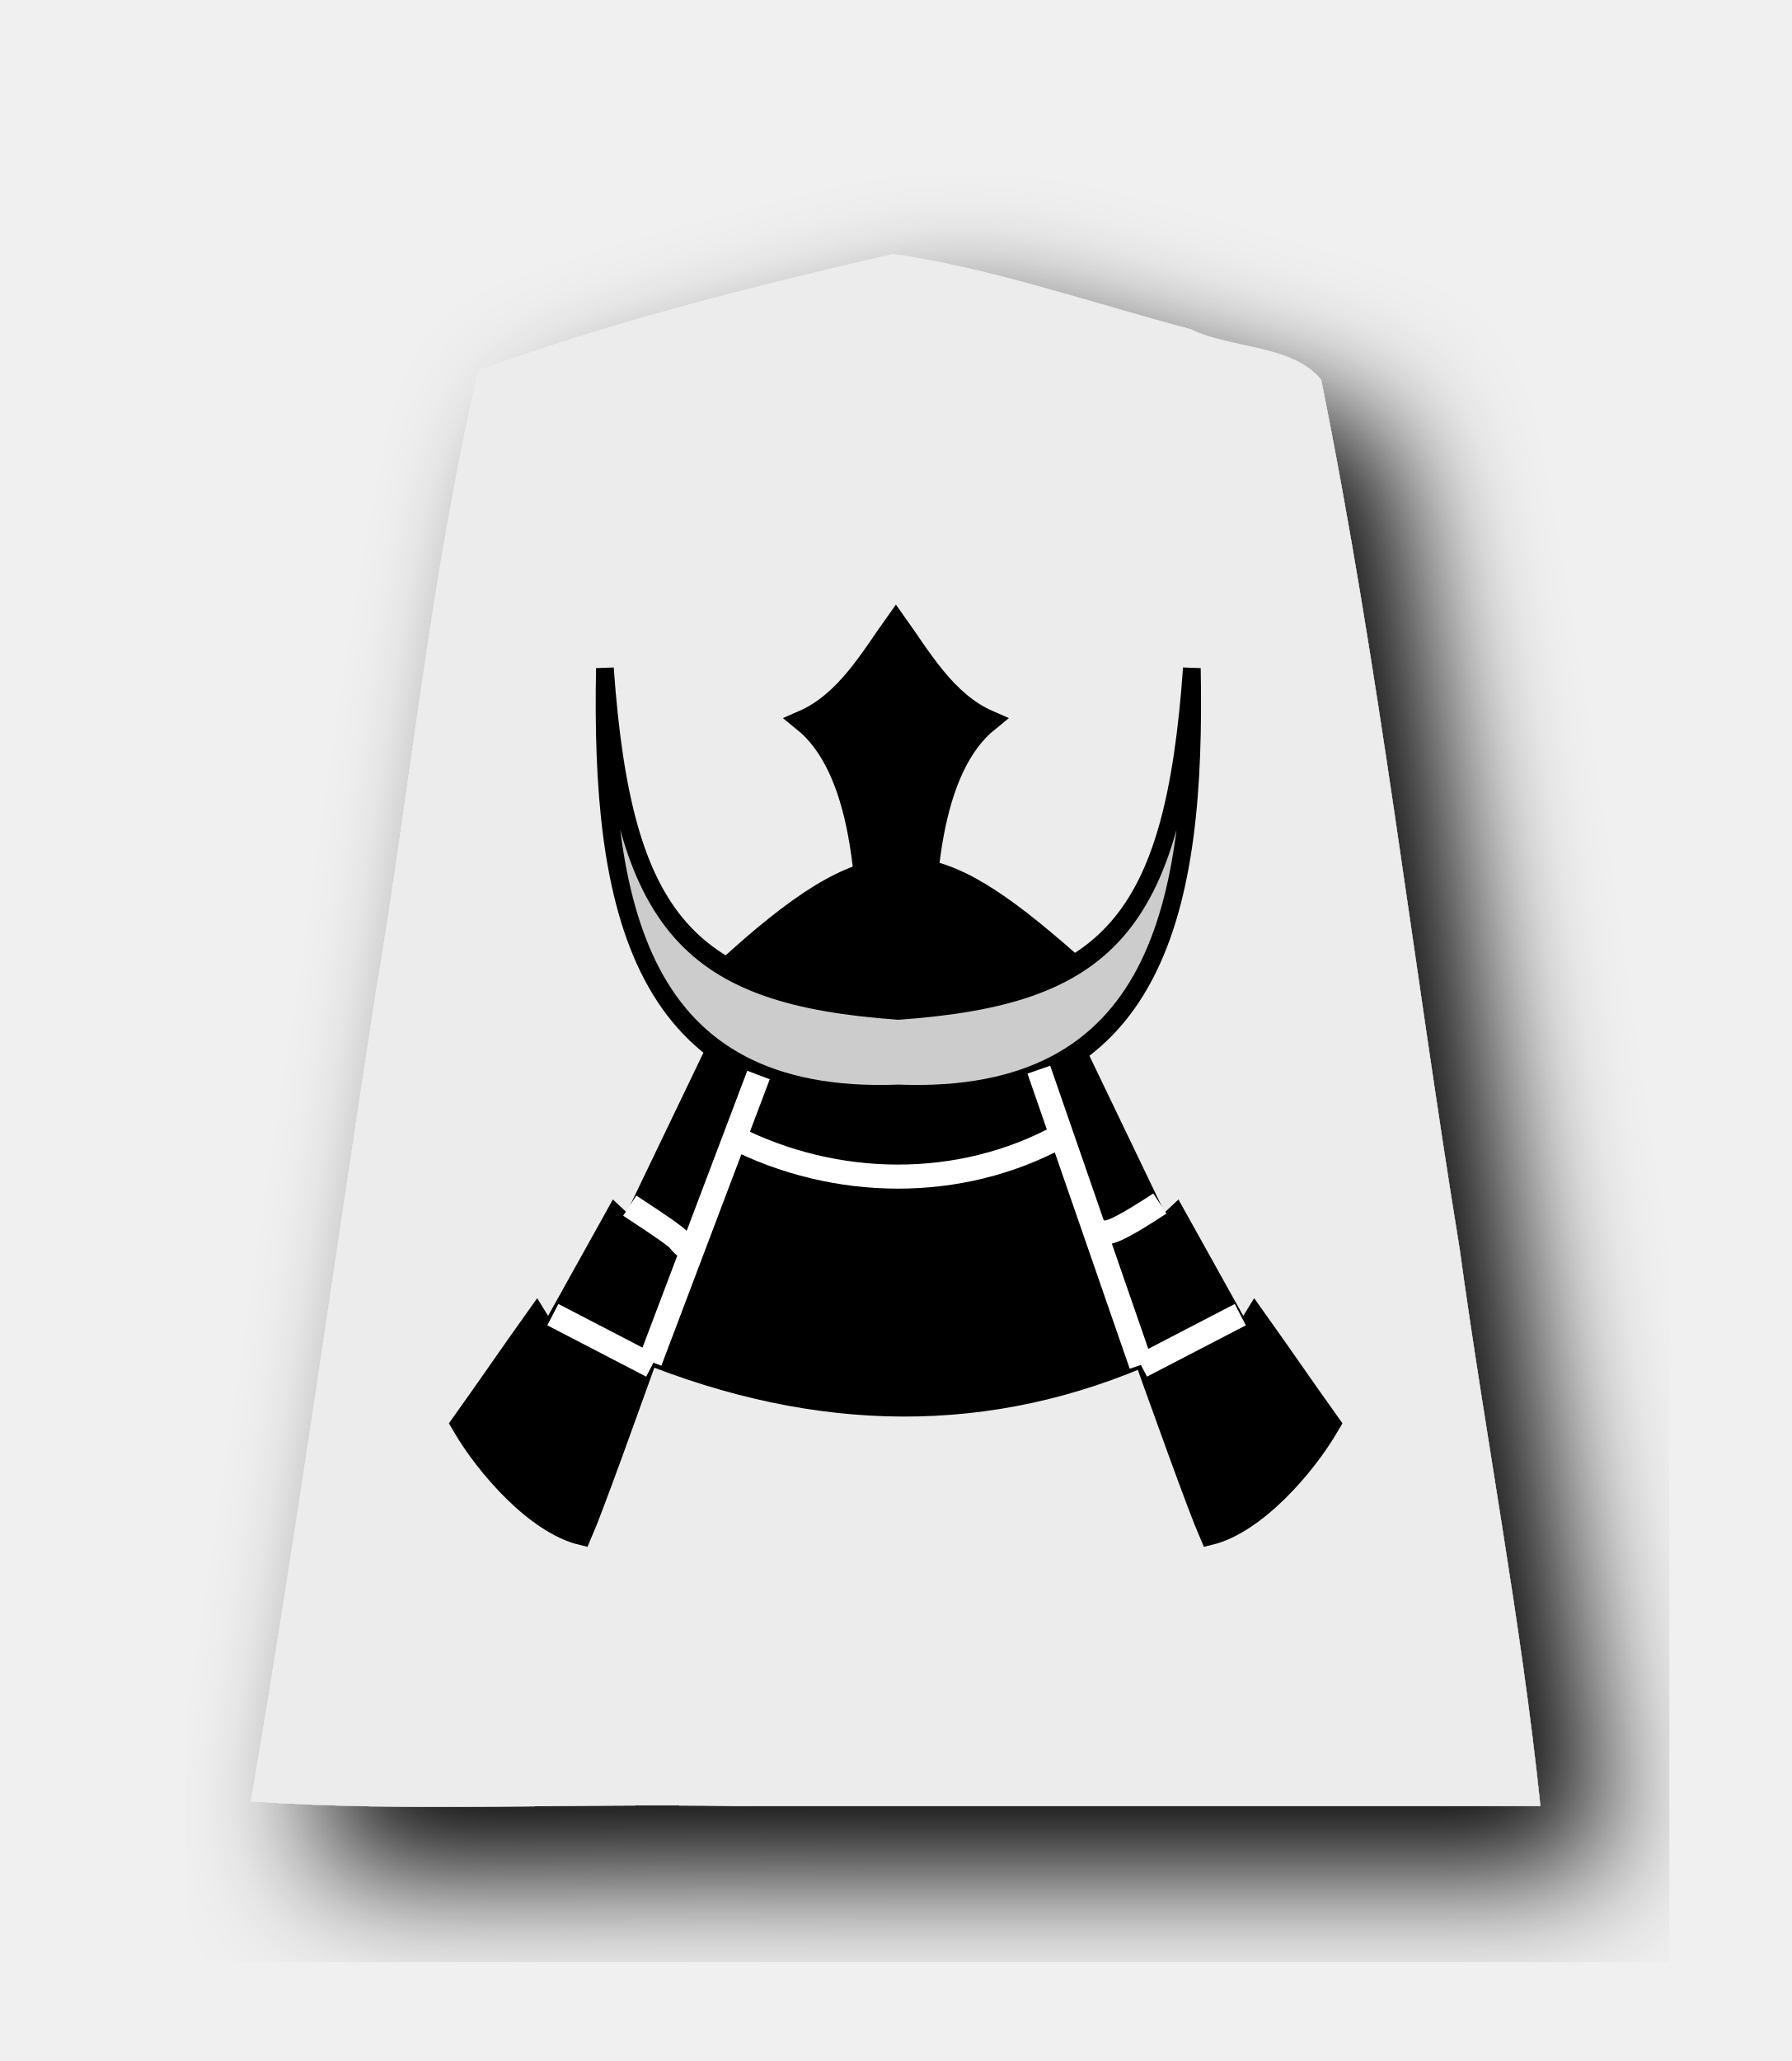
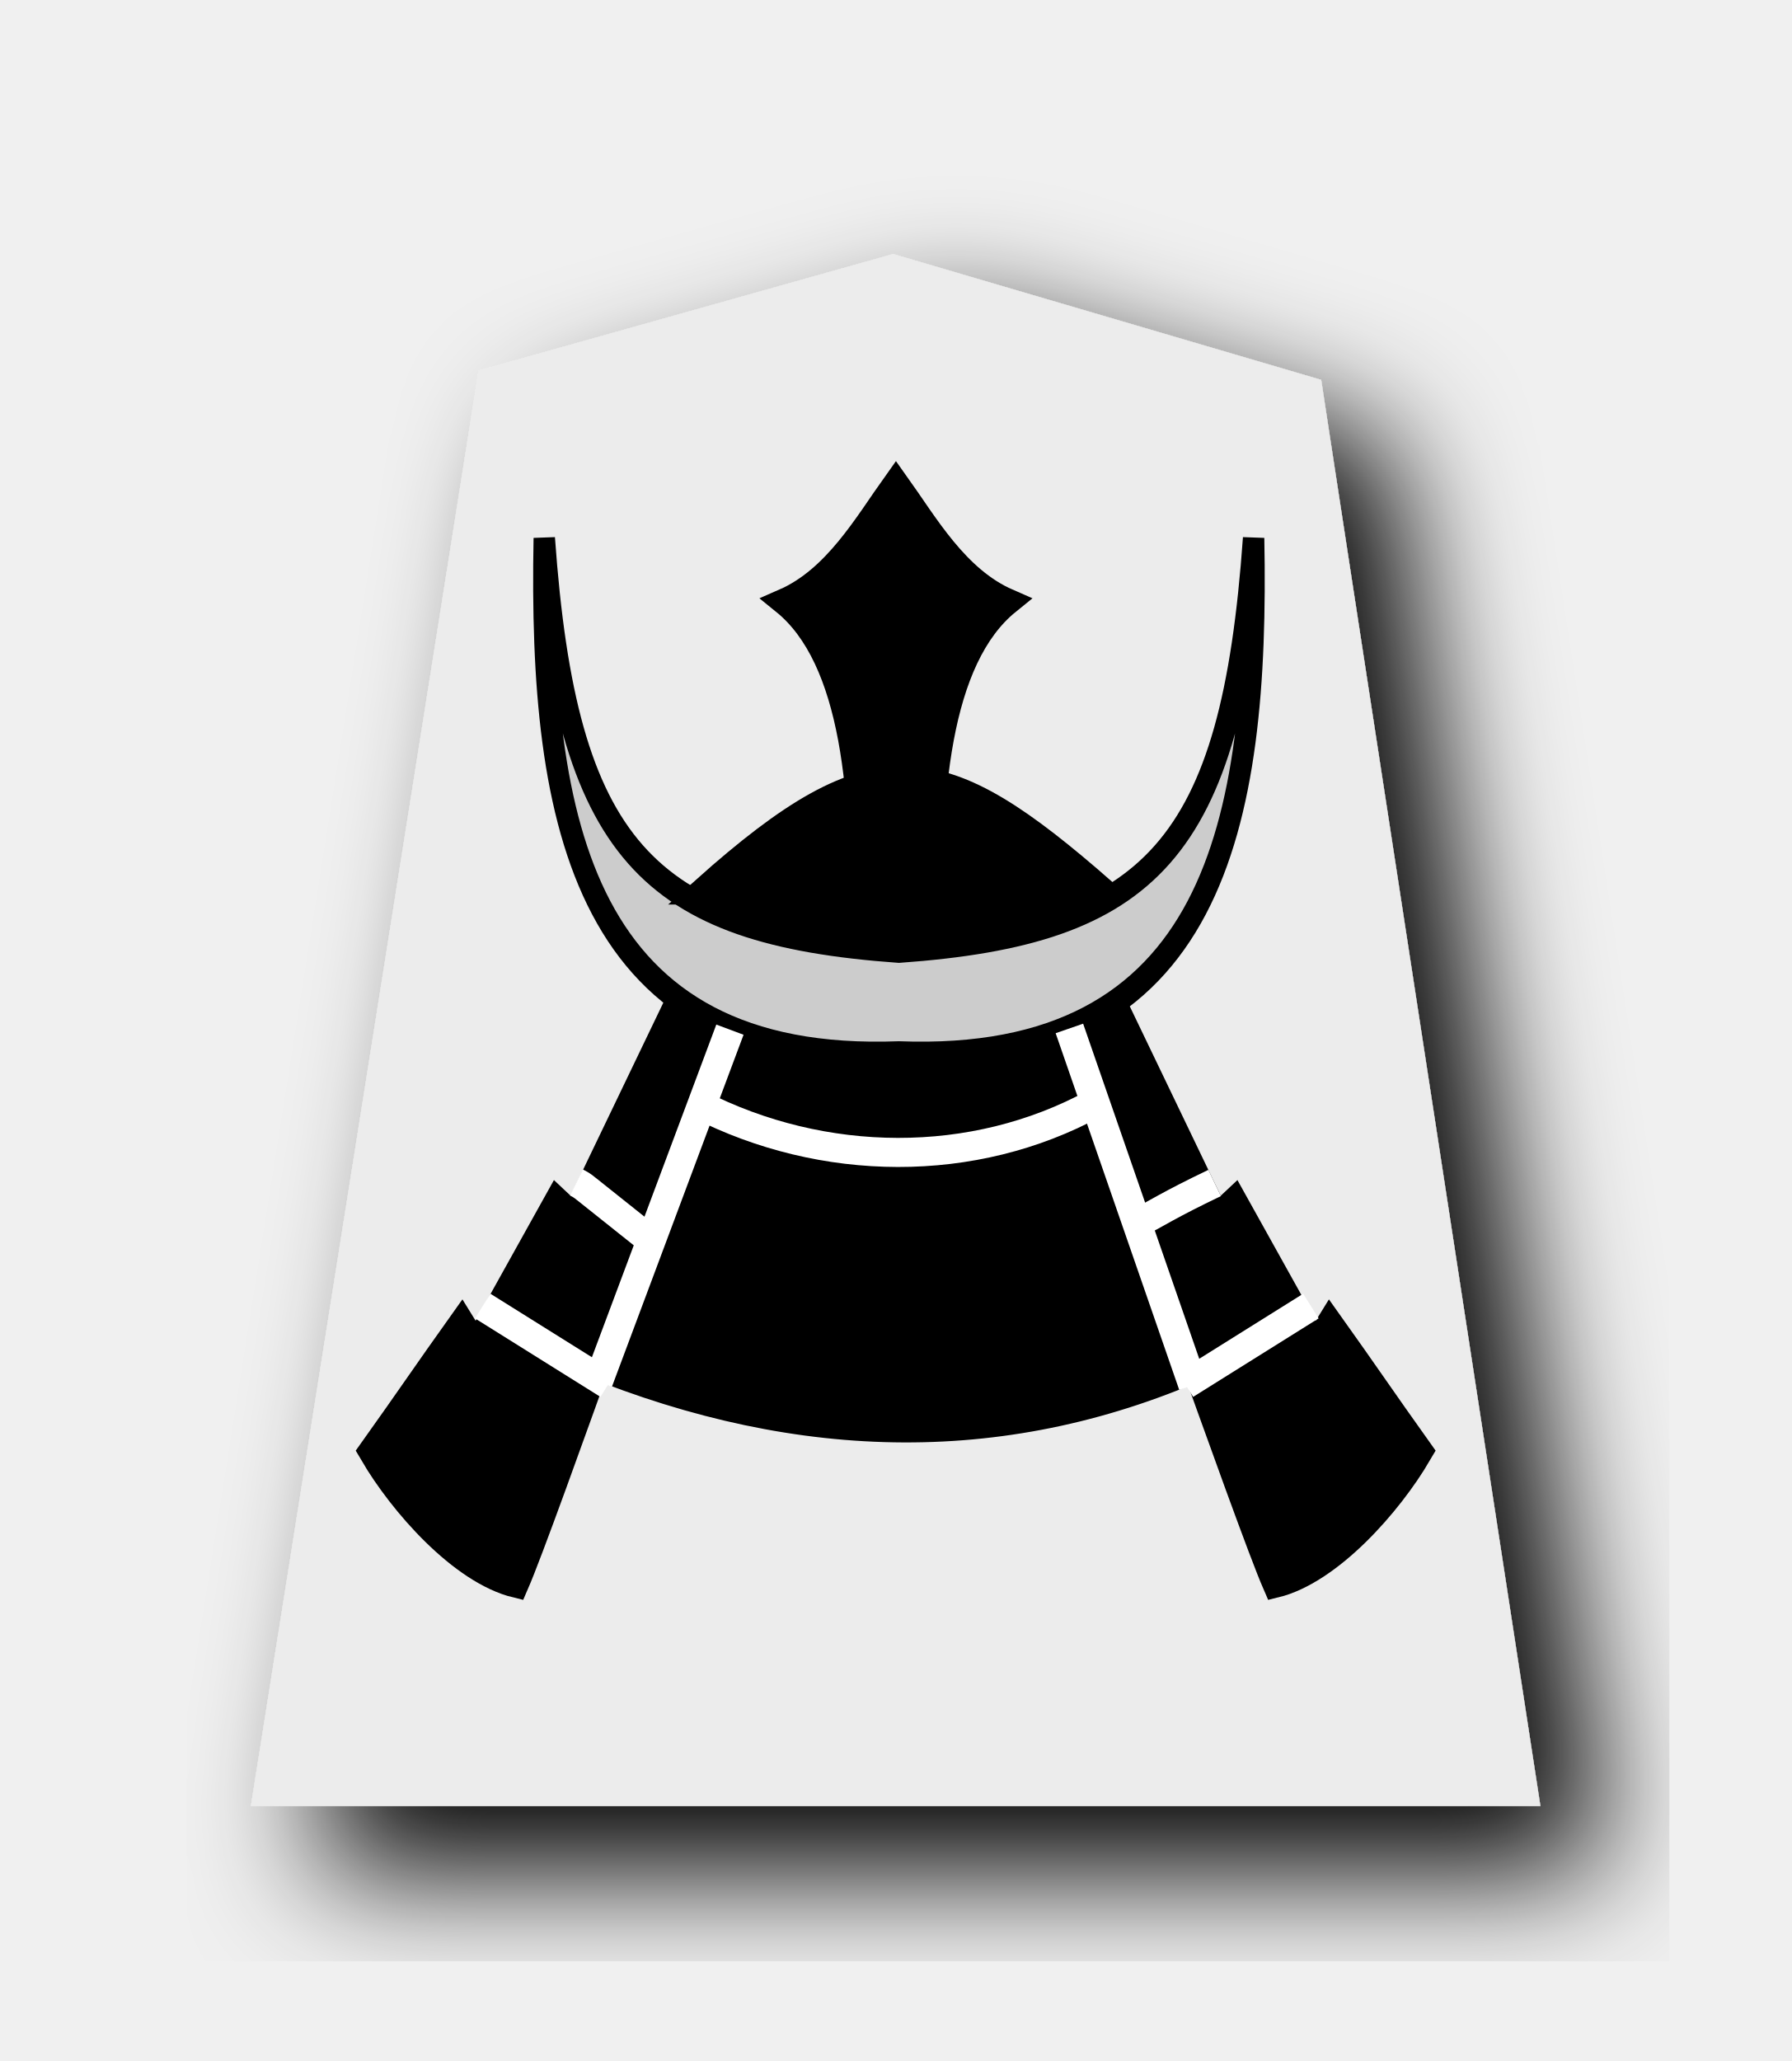
<svg xmlns="http://www.w3.org/2000/svg" width="52.157" height="60" version="1.1" id="svg1717">
  <defs id="defs1721">
    <filter style="color-interpolation-filters:sRGB" id="filter1552">
      <feFlood flood-opacity="0.498" flood-color="rgb(0,0,0)" result="flood" id="feFlood1542" />
      <feComposite in="flood" in2="SourceGraphic" operator="in" result="composite1" id="feComposite1544" />
      <feGaussianBlur in="composite1" stdDeviation="2.5" result="blur" id="feGaussianBlur1546" />
      <feOffset dx="4.57967e-15" dy="4.41314e-15" result="offset" id="feOffset1548" />
      <feComposite in="SourceGraphic" in2="offset" operator="over" result="composite2" id="feComposite1550" />
    </filter>
    <filter style="color-interpolation-filters:sRGB" id="filter1540">
      <feFlood flood-opacity="0.498" flood-color="rgb(0,0,0)" result="flood" id="feFlood1530" />
      <feComposite in="flood" in2="SourceGraphic" operator="in" result="composite1" id="feComposite1532" />
      <feGaussianBlur in="composite1" stdDeviation="2.5" result="blur" id="feGaussianBlur1534" />
      <feOffset dx="4.57967e-15" dy="4.41314e-15" result="offset" id="feOffset1536" />
      <feComposite in="SourceGraphic" in2="offset" operator="over" result="composite2" id="feComposite1538" />
    </filter>
    <filter id="drop-shadow-9">
      <feGaussianBlur in="SourceAlpha" result="blur" stdDeviation="2" id="feGaussianBlur5056" />
      <feOffset result="offsetBlur" dx="2" dy="2" id="feOffset5058" />
      <feBlend in="SourceGraphic" in2="offsetBlur" mode="normal" id="feBlend5060" />
    </filter>
    <filter id="drop-shadow-2">
      <feGaussianBlur in="SourceAlpha" result="blur" stdDeviation="2" id="feGaussianBlur6807" />
      <feOffset result="offsetBlur" dx="2" dy="2" id="feOffset6809" />
      <feBlend in="SourceGraphic" in2="offsetBlur" mode="normal" id="feBlend6811" />
    </filter>
    <filter id="drop-shadow-2-8">
      <feGaussianBlur in="SourceAlpha" result="blur" stdDeviation="2" id="feGaussianBlur6807-2" />
      <feOffset result="offsetBlur" dx="2" dy="2" id="feOffset6809-8" />
      <feBlend in="SourceGraphic" in2="offsetBlur" mode="normal" id="feBlend6811-0" />
    </filter>
    <filter id="drop-shadow-6">
      <feGaussianBlur in="SourceAlpha" result="blur" stdDeviation="2" id="feGaussianBlur5056-9" />
      <feOffset result="offsetBlur" dx="2" dy="2" id="feOffset5058-0" />
      <feBlend in="SourceGraphic" in2="offsetBlur" mode="normal" id="feBlend5060-9" />
    </filter>
    <filter id="drop-shadow-27">
      <feGaussianBlur in="SourceAlpha" result="blur" stdDeviation="2" id="feGaussianBlur5056-5" />
      <feOffset result="offsetBlur" dx="2" dy="2" id="feOffset5058-6" />
      <feBlend in="SourceGraphic" in2="offsetBlur" mode="normal" id="feBlend5060-96" />
    </filter>
    <filter id="drop-shadow-2-88">
      <feGaussianBlur in="SourceAlpha" result="blur" stdDeviation="2" id="feGaussianBlur6807-1" />
      <feOffset result="offsetBlur" dx="2" dy="2" id="feOffset6809-5" />
      <feBlend in="SourceGraphic" in2="offsetBlur" mode="normal" id="feBlend6811-7" />
    </filter>
    <filter id="drop-shadow-2-6">
      <feGaussianBlur in="SourceAlpha" result="blur" stdDeviation="2" id="feGaussianBlur6807-4" />
      <feOffset result="offsetBlur" dx="2" dy="2" id="feOffset6809-6" />
      <feBlend in="SourceGraphic" in2="offsetBlur" mode="normal" id="feBlend6811-8" />
    </filter>
    <filter id="drop-shadow-62">
      <feGaussianBlur in="SourceAlpha" result="blur" stdDeviation="2" id="feGaussianBlur5056-7" />
      <feOffset result="offsetBlur" dx="2" dy="2" id="feOffset5058-9" />
      <feBlend in="SourceGraphic" in2="offsetBlur" mode="normal" id="feBlend5060-1" />
    </filter>
    <filter id="drop-shadow-1">
      <feGaussianBlur in="SourceAlpha" result="blur" stdDeviation="2" id="feGaussianBlur5056-0" />
      <feOffset result="offsetBlur" dx="2" dy="2" id="feOffset5058-7" />
      <feBlend in="SourceGraphic" in2="offsetBlur" mode="normal" id="feBlend5060-4" />
    </filter>
    <filter id="drop-shadow-2-67">
      <feGaussianBlur in="SourceAlpha" result="blur" stdDeviation="2" id="feGaussianBlur6807-7" />
      <feOffset result="offsetBlur" dx="2" dy="2" id="feOffset6809-4" />
      <feBlend in="SourceGraphic" in2="offsetBlur" mode="normal" id="feBlend6811-74" />
    </filter>
    <filter id="drop-shadow-2-86">
      <feGaussianBlur in="SourceAlpha" result="blur" stdDeviation="2" id="feGaussianBlur6807-6" />
      <feOffset result="offsetBlur" dx="2" dy="2" id="feOffset6809-9" />
      <feBlend in="SourceGraphic" in2="offsetBlur" mode="normal" id="feBlend6811-1" />
    </filter>
    <filter id="drop-shadow-22">
      <feGaussianBlur in="SourceAlpha" result="blur" stdDeviation="2" id="feGaussianBlur5056-0-5" />
      <feOffset result="offsetBlur" dx="2" dy="2" id="feOffset5058-0-0" />
      <feBlend in="SourceGraphic" in2="offsetBlur" mode="normal" id="feBlend5060-0" />
    </filter>
    <filter id="drop-shadow-2-8-6">
      <feGaussianBlur in="SourceAlpha" result="blur" stdDeviation="2" id="feGaussianBlur6807-40" />
      <feOffset result="offsetBlur" dx="2" dy="2" id="feOffset6809-4-3" />
      <feBlend in="SourceGraphic" in2="offsetBlur" mode="normal" id="feBlend6811-3" />
    </filter>
    <filter id="drop-shadow-5">
      <feGaussianBlur in="SourceAlpha" result="blur" stdDeviation="2" id="feGaussianBlur5056-6" />
      <feOffset result="offsetBlur" dx="2" dy="2" id="feOffset5058-2" />
      <feBlend in="SourceGraphic" in2="offsetBlur" mode="normal" id="feBlend5060-8" />
    </filter>
  </defs>
  <filter id="drop-shadow">
    <feGaussianBlur in="SourceAlpha" result="blur" stdDeviation="2" id="feGaussianBlur1692" />
    <feOffset result="offsetBlur" dx="2" dy="2" id="feOffset1694" />
    <feBlend in="SourceGraphic" in2="offsetBlur" mode="normal" id="feBlend1696" />
  </filter>
-   <g style="display:inline" id="g8319" transform="translate(-228.4885,-23.29459)">
-     <g style="display:inline;fill:#ececec;fill-opacity:1;filter:url(#drop-shadow-5)" id="g5079-1" transform="matrix(0.9401513,0,0,0.9401513,264.7978,24.82805)">
-       <path style="fill:#ececec;fill-opacity:1" id="path5063-7" d="m -10.96,6.237 c -4.319,1 -8.69,2.088 -12.838,3.608 -1.492,6.331 -2.103,12.88 -3.191,19.305 -1.285,8.332 -2.439,16.689 -3.86,24.997 4.847,0.346 10,0.05 14.963,0.148 H 9.085 c -0.585,-5.657 -1.718,-11.523 -2.502,-17.26 -1.462,-8.96 -2.486,-18.012 -4.288,-26.903 -0.885,-1.093 -2.799,-0.957 -4.037,-1.564 -3.053,-0.81 -6.099,-1.875 -9.218,-2.332 z" />
-     </g>
-     <g style="display:inline;stroke-width:1;stroke-miterlimit:4;stroke-dasharray:none" transform="matrix(0.7005504,0,0,0.7005504,33.57713,-6.496409)" id="g4765-8">
-       <g style="stroke-width:1;stroke-miterlimit:4;stroke-dasharray:none" id="g4749-0">
-         <g style="stroke-width:1;stroke-miterlimit:4;stroke-dasharray:none" transform="translate(-0.1909194)" id="g4698-6">
-           <g id="g4642-5" transform="translate(31.46625,-52.3259)" style="stroke:#000000;stroke-width:1;stroke-miterlimit:4;stroke-dasharray:none">
-             <path transform="matrix(0.8817882,0,0,0.8893486,33.59414,15.21736)" id="path4543-7-5" d="m 282.83,136.555 c 0.204,-5.886 -0.282,-11.142 -3.009,-13.33 2.021,-0.874 3.211,-2.979 4.365,-4.579 1.153,1.599 2.344,3.705 4.365,4.579 -2.727,2.187 -3.213,7.444 -3.009,13.33 v 4e-5 c -0.479,0.154 -0.912,0.23 -1.356,0.233 -0.444,-0.003 -0.877,-0.079 -1.356,-0.233 z" style="fill:#000000;stroke:#000000;stroke-width:1;stroke-linecap:butt;stroke-linejoin:miter;stroke-miterlimit:4;stroke-dasharray:none;stroke-opacity:1" />
-             <path id="path4545-5" d="M 97.159,111.627 C 94.395,233.017 116.773,335.819 275.143,330.702 433.513,335.819 455.891,233.017 453.127,111.627 442.062,243.914 401.615,279.031 275.143,286.665 148.672,279.031 108.224,243.914 97.159,111.627 Z" style="fill:#cccccc;stroke:#000000;stroke-width:10.741;stroke-linecap:butt;stroke-linejoin:miter;stroke-miterlimit:4;stroke-dasharray:none;stroke-opacity:1" transform="matrix(0.06852995,0,0,0.08094496,265.4334,113.5891)" />
-             <path id="path4555-4" d="m 166.796,305.119 -54.464,95.975 -8.754,-6.962 -40.59,61.713 -7.283,-9.989 c -17.702,21.022 -27.021,32.762 -44.724,53.783 14.216,20.56 44.129,49.69 71.961,55.397 13.293,-25.846 83.134,-195.794 102.034,-237.339 m 195.234,-12.578 54.464,95.975 8.754,-6.962 40.59,61.713 7.283,-9.989 c 17.702,21.022 27.021,32.762 44.724,53.783 -14.216,20.56 -44.129,49.69 -71.961,55.397 -13.293,-25.846 -83.134,-195.794 -102.034,-237.339" style="fill:#000000;stroke:#000000;stroke-width:13.427;stroke-linecap:butt;stroke-linejoin:miter;stroke-miterlimit:4;stroke-dasharray:none;stroke-opacity:1" transform="matrix(0.06852995,0,0,0.08094496,265.4334,113.5891)" />
-             <path id="path4559-6" d="m 273.596,150.941 c 7.368,2.998 14.491,3.094 21.344,0 l -4.026,-11.426 c -4.026,1.6 -9.195,1.934 -13.229,-0.091 z" style="fill:#000000;stroke:#000000;stroke-width:0.985;stroke-linecap:butt;stroke-linejoin:miter;stroke-miterlimit:4;stroke-dasharray:none;stroke-opacity:1" />
-             <path id="path4553-5" d="m 277.406,142.092 c 4.274,2.181 9.44,2.241 13.607,-0.031" style="fill:none;stroke:#ffffff;stroke-width:1;stroke-linecap:butt;stroke-linejoin:miter;stroke-miterlimit:4;stroke-dasharray:none;stroke-opacity:1" />
-           </g>
-           <path id="path4667-9" d="m 305.386,89.887 c 2.95,1.931 1.523,1.134 2.581,1.912 m 19.452,-2 c -2.95,1.931 -1.833,0.736 -2.891,1.514" style="fill:none;stroke:#ffffff;stroke-width:1;stroke-linecap:butt;stroke-linejoin:miter;stroke-miterlimit:4;stroke-dasharray:none;stroke-opacity:1" transform="translate(-0.7954951,2.740039)" />
-           <path transform="translate(-2.069544,4.683662)" style="fill:none;stroke:#ffffff;stroke-width:1;stroke-linecap:butt;stroke-linejoin:miter;stroke-miterlimit:4;stroke-dasharray:none;stroke-opacity:1" d="m 303.464,92.473 4.109,2.132 m 24.463,-2.132 -4.109,2.132" id="path4676-2" />
-           <path style="fill:none;stroke:#ffffff;stroke-width:1;stroke-linecap:butt;stroke-linejoin:miter;stroke-miterlimit:4;stroke-dasharray:none;stroke-opacity:1" d="m 305.437,99.101 4.505,-11.902 m 11.651,-0.223 4.25,12.266" id="path4684-3" />
+   <g transform="matrix(0.9401513,0,0,0.9401513,36.30923,1.53346)" id="g5079-1" style="display:inline;fill:#ececec;fill-opacity:1;filter:url(#drop-shadow-5)">
+     <path d="m -10.96,6.237 -12.838,3.608 -7.051,44.45 39.934,4.74e-4 -6.79,-44.163 C -2.123,8.835 -6.544,7.532 -10.96,6.237 Z" id="path5063-7" style="fill:#ececec;fill-opacity:1" />
+   </g>
+   <g id="g4765-8" transform="matrix(0.8466389,0,0,0.8466389,-240.9953,-43.85038)" style="display:inline;stroke-width:1;stroke-miterlimit:4;stroke-dasharray:none">
+     <g id="g4749-0" style="stroke-width:1;stroke-miterlimit:4;stroke-dasharray:none">
+       <g id="g4698-6" transform="translate(-0.1909194)" style="stroke-width:1;stroke-miterlimit:4;stroke-dasharray:none">
+         <g style="stroke:#000000;stroke-width:1;stroke-miterlimit:4;stroke-dasharray:none" transform="translate(31.46625,-52.3259)" id="g4642-5">
+           <path style="fill:#000000;stroke:#000000;stroke-width:1;stroke-linecap:butt;stroke-linejoin:miter;stroke-miterlimit:4;stroke-dasharray:none;stroke-opacity:1" d="m 282.83,136.555 c 0.204,-5.886 -0.282,-11.142 -3.009,-13.33 2.021,-0.874 3.211,-2.979 4.365,-4.579 1.153,1.599 2.344,3.705 4.365,4.579 -2.727,2.187 -3.213,7.444 -3.009,13.33 v 4e-5 c -0.479,0.154 -0.912,0.23 -1.356,0.233 -0.444,-0.003 -0.877,-0.079 -1.356,-0.233 z" id="path4543-7-5" transform="matrix(0.8817882,0,0,0.8893486,33.59414,15.21736)" />
+           <path transform="matrix(0.06852995,0,0,0.08094496,265.4334,113.5891)" style="fill:#cccccc;stroke:#000000;stroke-width:10.741;stroke-linecap:butt;stroke-linejoin:miter;stroke-miterlimit:4;stroke-dasharray:none;stroke-opacity:1" d="M 97.159,111.627 C 94.395,233.017 116.773,335.819 275.143,330.702 433.513,335.819 455.891,233.017 453.127,111.627 442.062,243.914 401.615,279.031 275.143,286.665 148.672,279.031 108.224,243.914 97.159,111.627 Z" id="path4545-5" />
+           <path transform="matrix(0.06852995,0,0,0.08094496,265.4334,113.5891)" style="fill:#000000;stroke:#000000;stroke-width:13.427;stroke-linecap:butt;stroke-linejoin:miter;stroke-miterlimit:4;stroke-dasharray:none;stroke-opacity:1" d="m 166.796,305.119 -54.464,95.975 -8.754,-6.962 -40.59,61.713 -7.283,-9.989 c -17.702,21.022 -27.021,32.762 -44.724,53.783 14.216,20.56 44.129,49.69 71.961,55.397 13.293,-25.846 83.134,-195.794 102.034,-237.339 m 195.234,-12.578 54.464,95.975 8.754,-6.962 40.59,61.713 7.283,-9.989 c 17.702,21.022 27.021,32.762 44.724,53.783 -14.216,20.56 -44.129,49.69 -71.961,55.397 -13.293,-25.846 -83.134,-195.794 -102.034,-237.339" id="path4555-4" />
+           <path style="fill:#000000;stroke:#000000;stroke-width:0.985;stroke-linecap:butt;stroke-linejoin:miter;stroke-miterlimit:4;stroke-dasharray:none;stroke-opacity:1" d="m 273.596,150.941 c 7.368,2.998 14.491,3.094 21.344,0 l -4.026,-11.426 c -4.026,1.6 -9.195,1.934 -13.229,-0.091 z" id="path4559-6" />
+           <path style="fill:none;stroke:#ffffff;stroke-width:1;stroke-linecap:butt;stroke-linejoin:miter;stroke-miterlimit:4;stroke-dasharray:none;stroke-opacity:1" d="m 277.406,142.092 c 4.274,2.181 9.44,2.241 13.607,-0.031" id="path4553-5" />
        </g>
-         <path id="path4726-6" d="m 308.939,82.397 c 5.872,-5.234 8.038,-4.799 13.62,0.085 -2.865,1.17 -3.08,1.033 -6.698,1.682 -2.515,-0.68 -0.546,-0.174 -3.609,-0.455 z" style="fill:#000000;stroke:#000000;stroke-width:1;stroke-linecap:butt;stroke-linejoin:miter;stroke-miterlimit:4;stroke-dasharray:none;stroke-opacity:1" />
+         <path transform="translate(-0.7954951,2.740039)" style="fill:none;stroke:#ffffff;stroke-width:1;stroke-linecap:butt;stroke-linejoin:miter;stroke-miterlimit:4;stroke-dasharray:none;stroke-opacity:1" d="m 305.46,89.714 c 0.226,0.11 0.292,0.192 0.382,0.255 l 2.239,1.784 m 19.327,-2.022 c -1.58,0.756 -1.927,1.009 -2.891,1.514" id="path4667-9" />
+         <path id="path4676-2" d="m 303.51,92.019 4.314,2.699 m 24.168,-2.699 -4.314,2.699" style="fill:none;stroke:#ffffff;stroke-width:1;stroke-linecap:butt;stroke-linejoin:miter;stroke-miterlimit:4;stroke-dasharray:none;stroke-opacity:1" transform="translate(-2.069544,4.683662)" />
+         <path id="path4684-3" d="m 305.415,99.305 4.528,-12.106 m 11.674,-0.042 4.25,12.266" style="fill:none;stroke:#ffffff;stroke-width:1;stroke-linecap:butt;stroke-linejoin:miter;stroke-miterlimit:4;stroke-dasharray:none;stroke-opacity:1" />
      </g>
+       <path style="fill:#000000;stroke:#000000;stroke-width:1;stroke-linecap:butt;stroke-linejoin:miter;stroke-miterlimit:4;stroke-dasharray:none;stroke-opacity:1" d="m 308.939,82.397 c 5.872,-5.234 8.038,-4.799 13.62,0.085 -2.865,1.17 -3.08,1.033 -6.698,1.682 -3.343,-0.681 -2.766,-0.121 -6.921,-1.767 z" id="path4726-6" />
    </g>
  </g>
</svg>
